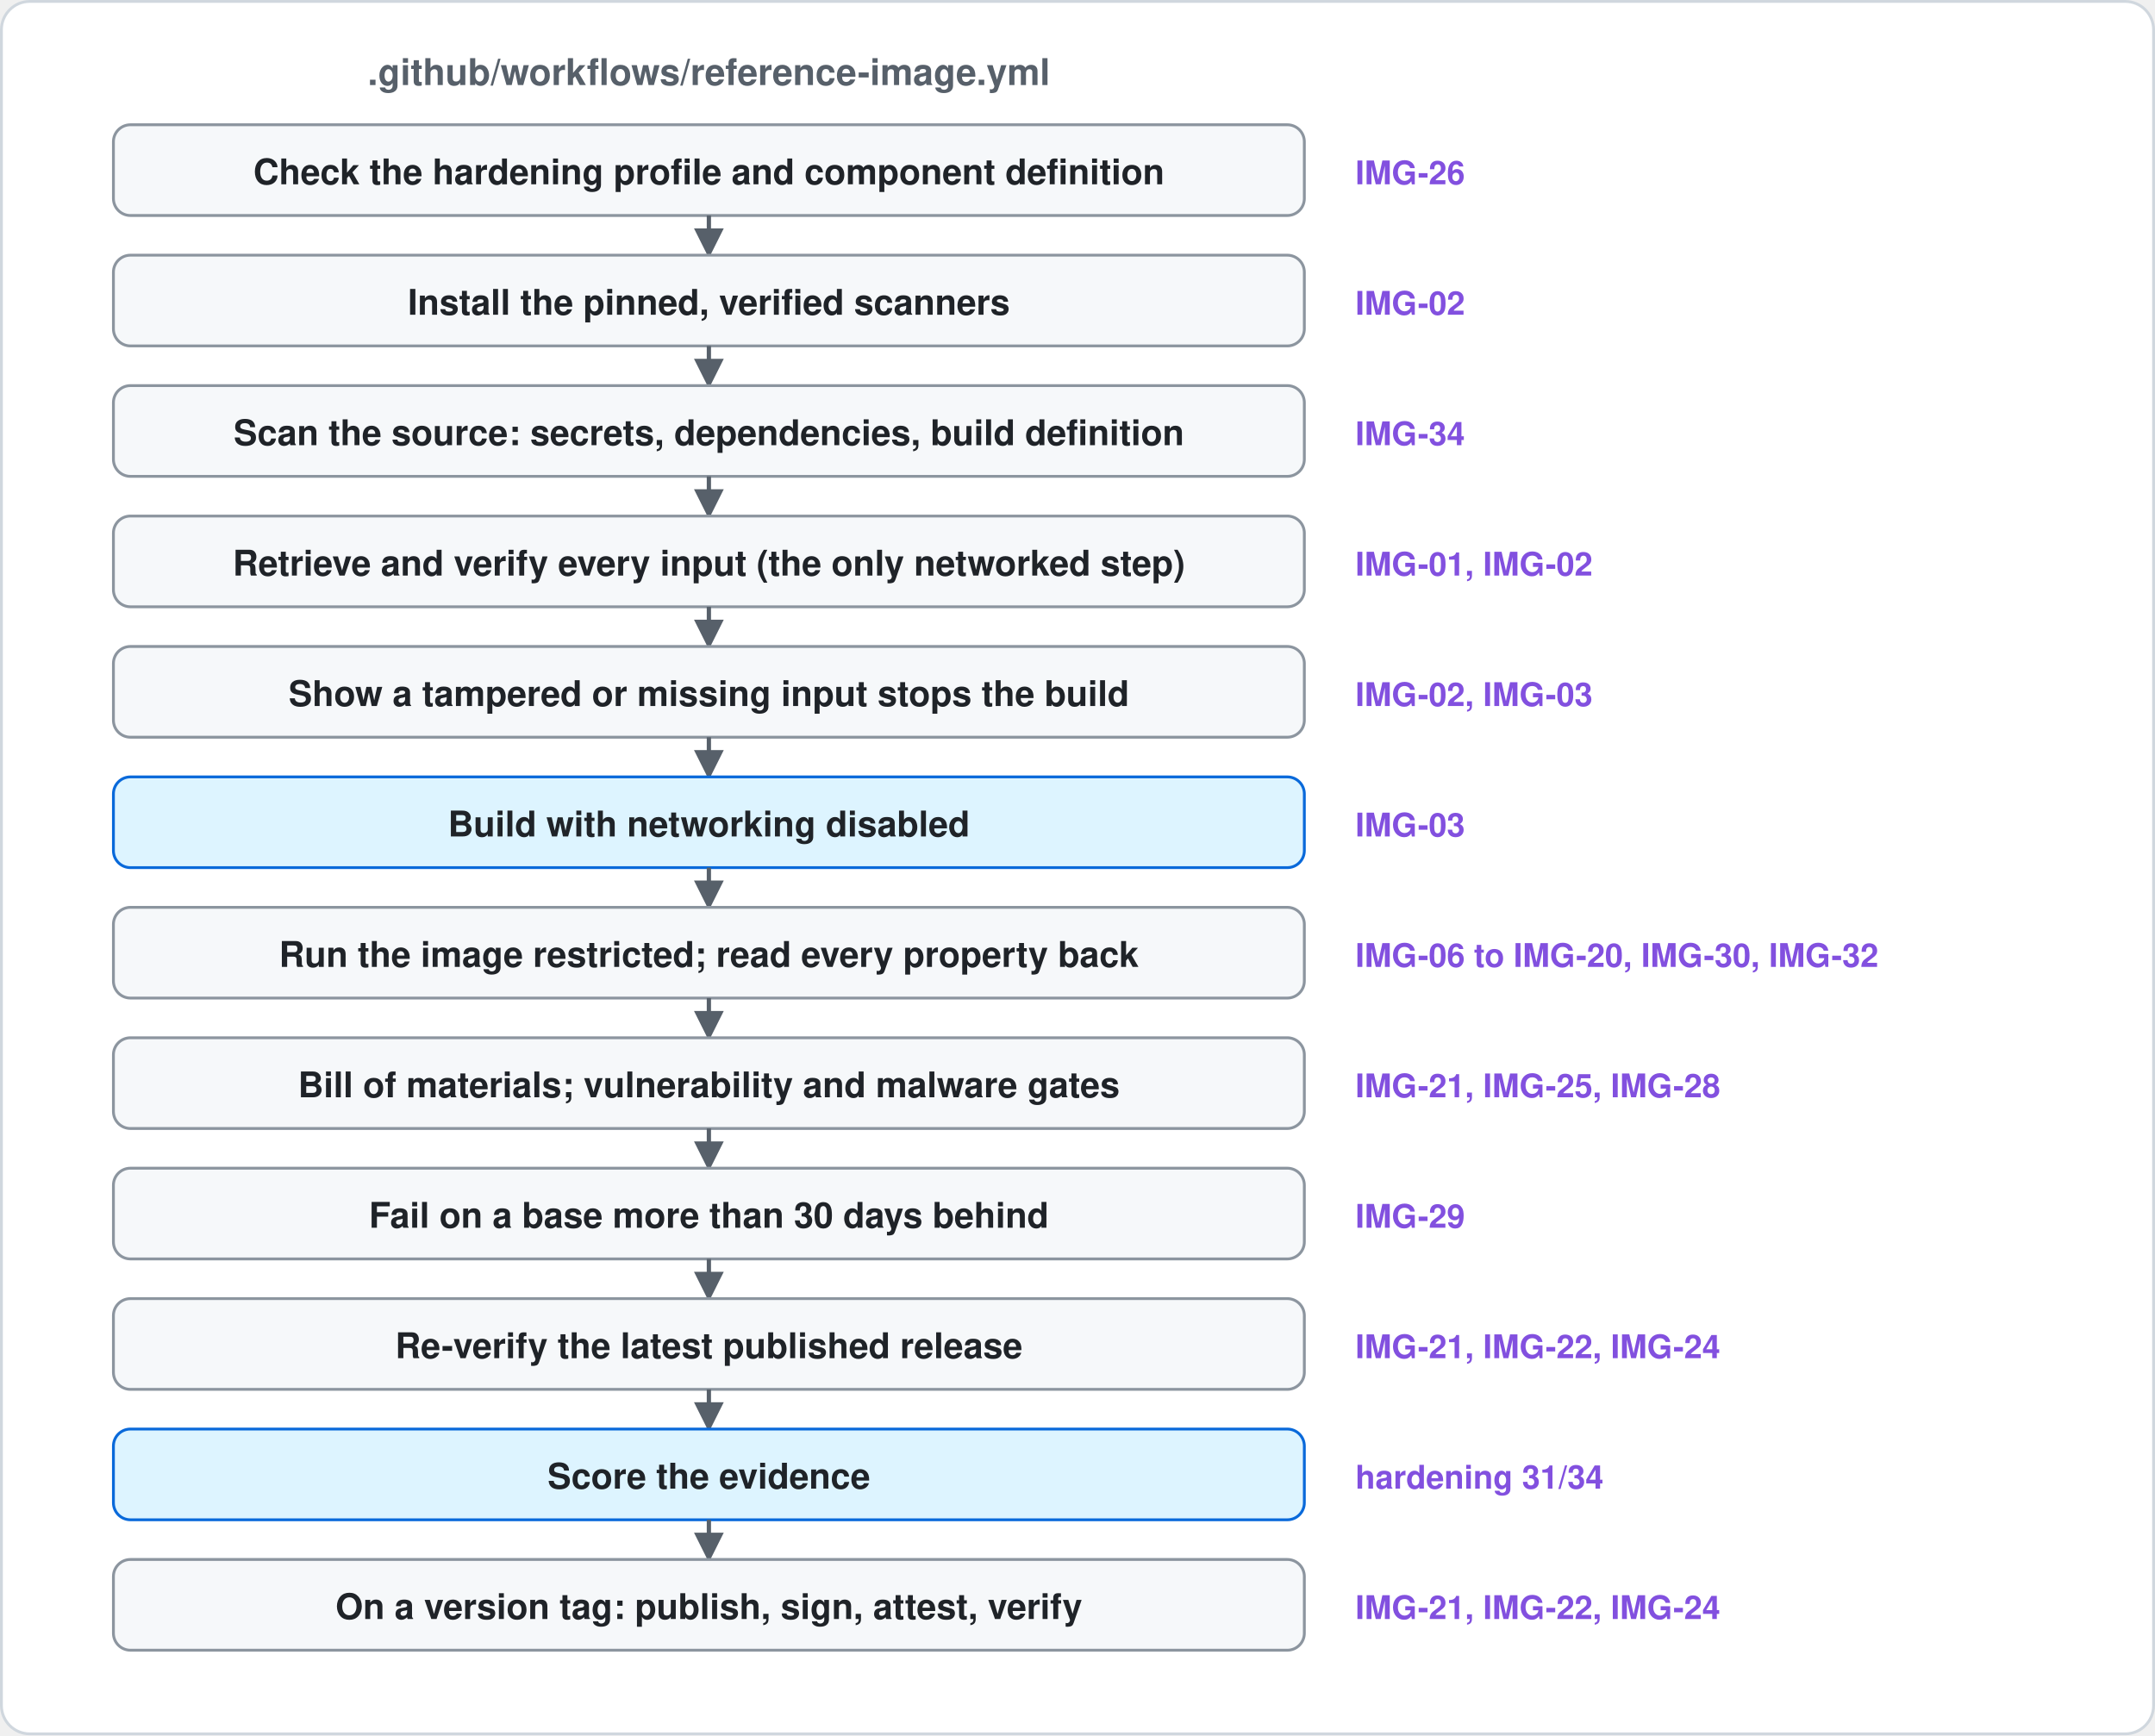
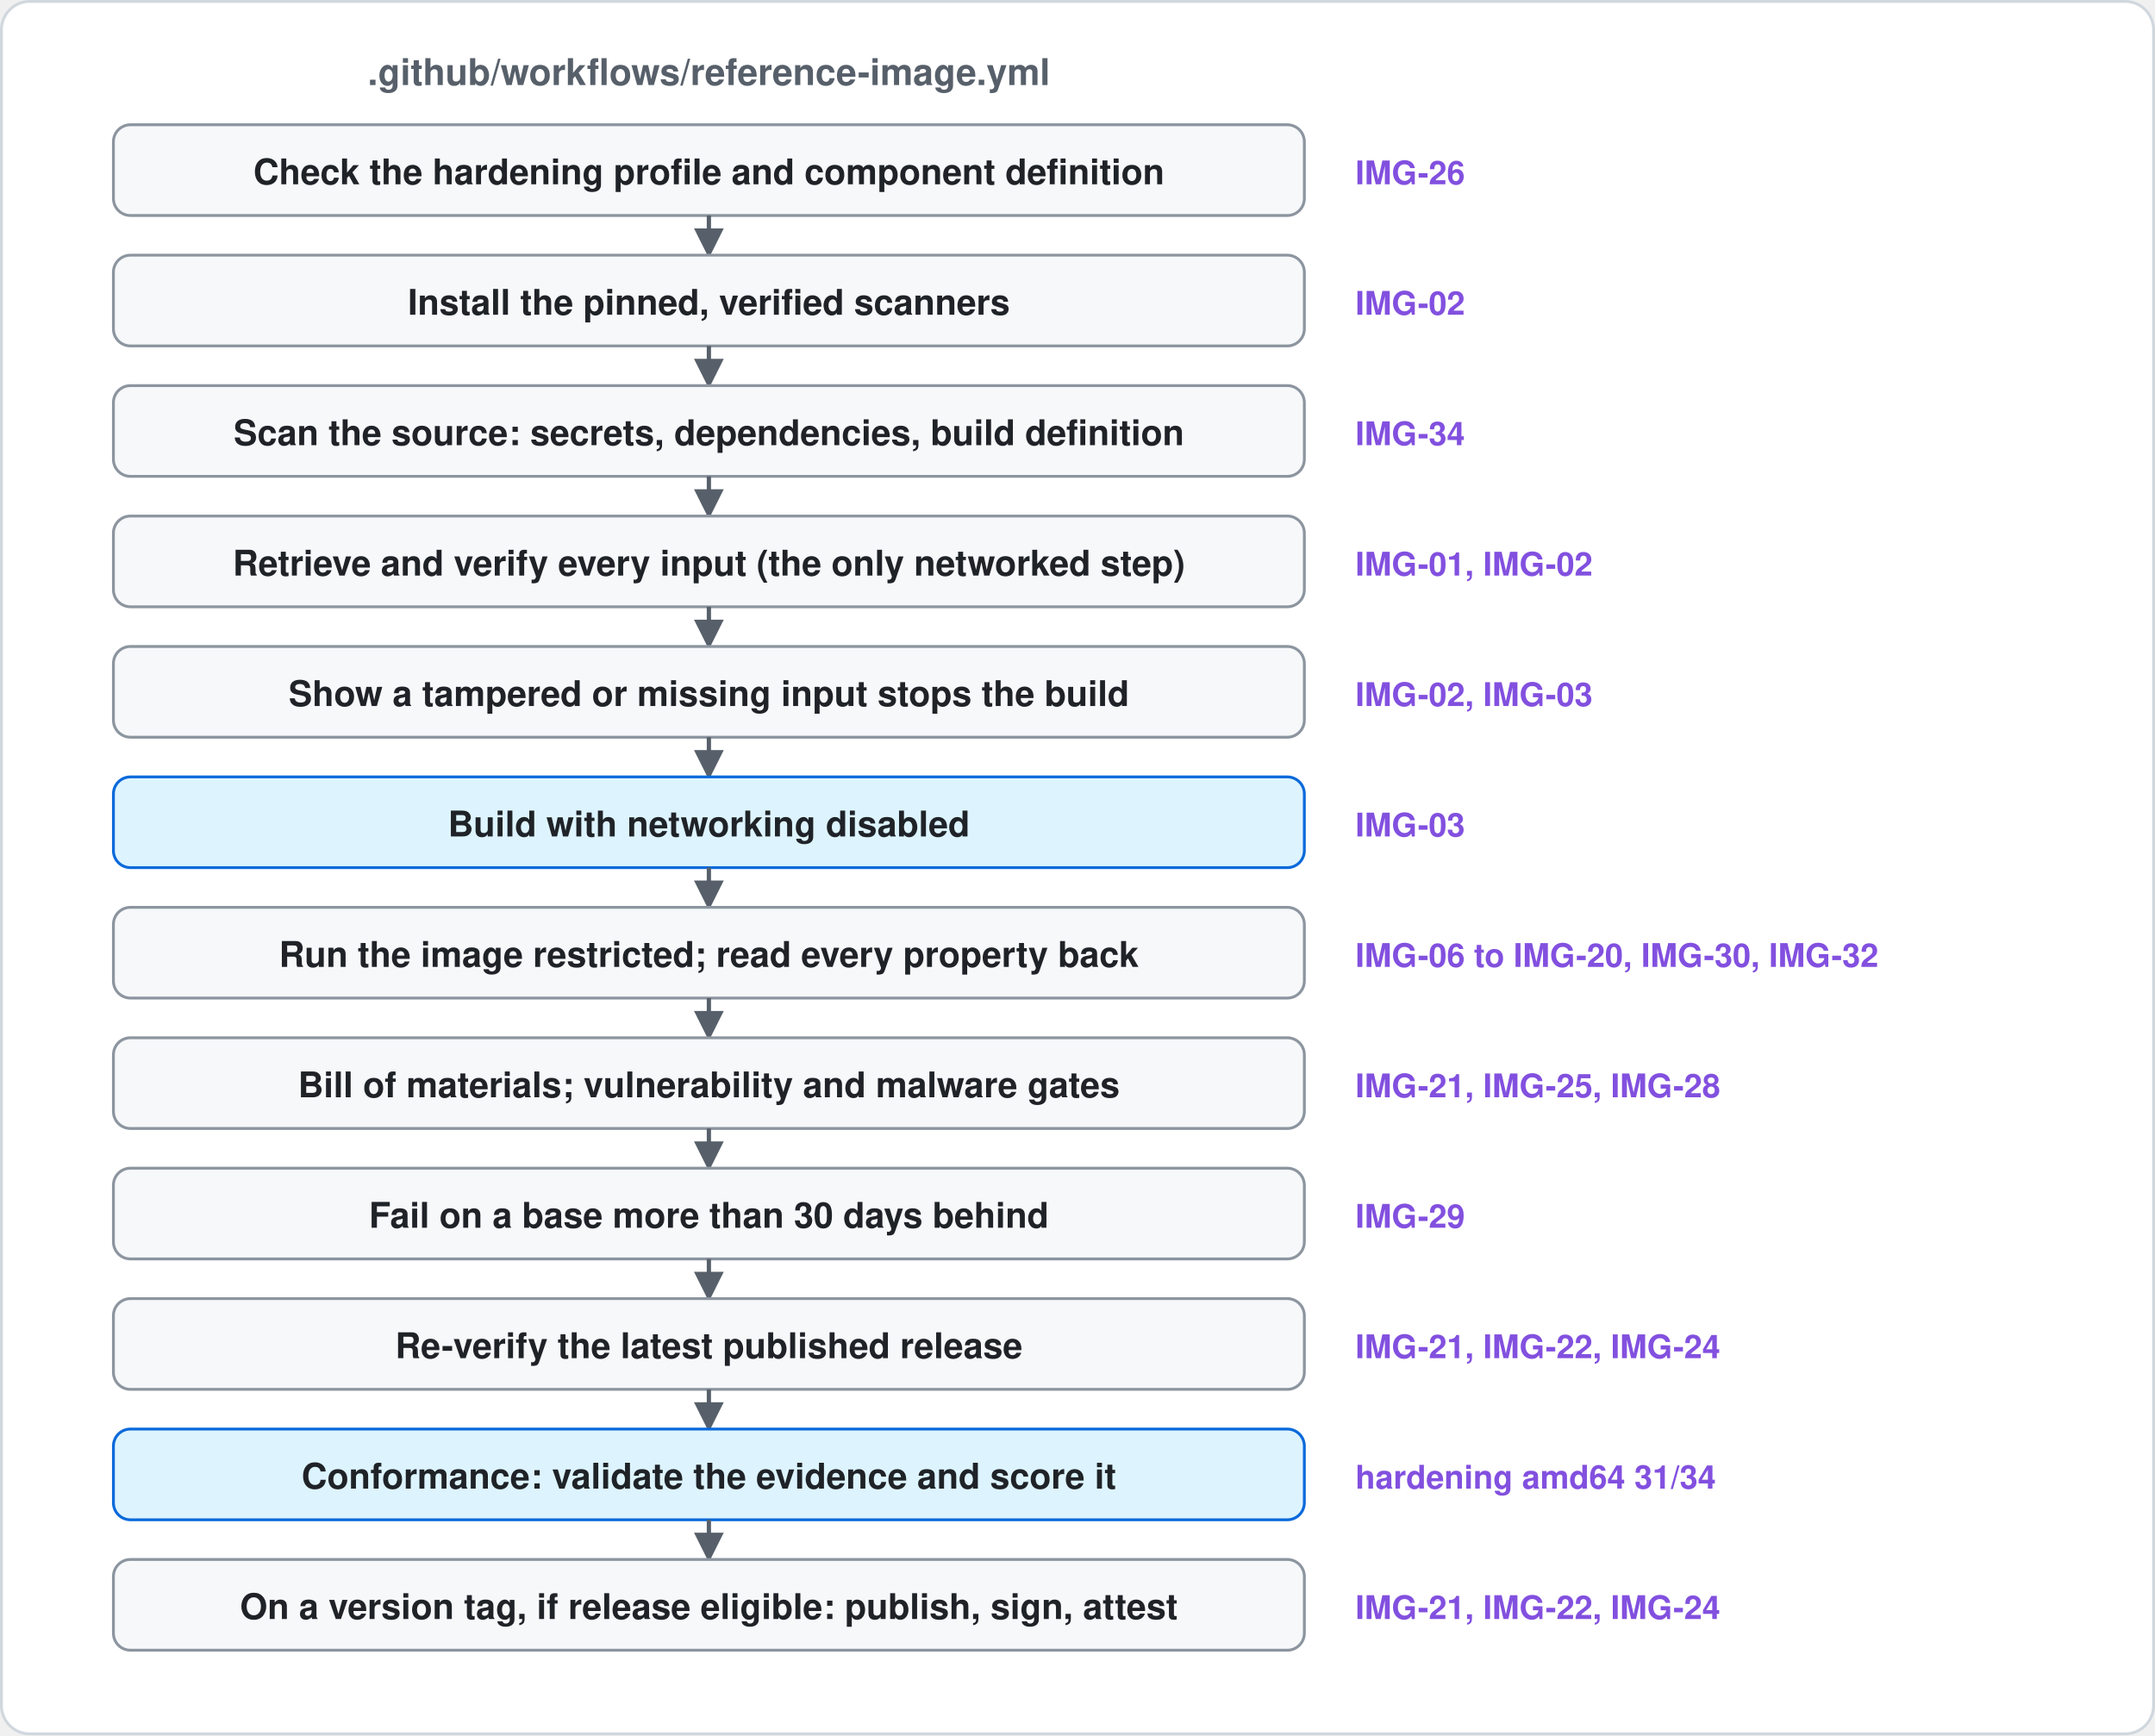
<svg xmlns="http://www.w3.org/2000/svg" width="760" height="612" viewBox="0 0 760 612" role="img" aria-labelledby="t d">
  <defs>
    <marker id="a" viewBox="0 0 10 10" refX="9" refY="5" markerWidth="7" markerHeight="7" orient="auto-start-reverse">
      <path d="M0,0 L10,5 L0,10 z" fill="#57606a" />
    </marker>
  </defs>
  <rect x="0.5" y="0.5" width="759" height="611" rx="10" fill="#ffffff" stroke="#d0d7de" />
  <text x="250" y="30" font-family="-apple-system, 'Segoe UI', Helvetica, Arial, sans-serif" font-size="13" font-weight="600" fill="#57606a" text-anchor="middle">.github/workflows/reference-image.yml</text>
  <rect x="40" y="44" width="420" height="32" rx="6" fill="#f6f8fa" stroke="#8c959f" />
  <text x="250.0" y="65" font-family="-apple-system, 'Segoe UI', Helvetica, Arial, sans-serif" font-size="14" font-weight="600" fill="#1f2328" text-anchor="middle" />
  <text x="250" y="65" font-family="-apple-system, 'Segoe UI', Helvetica, Arial, sans-serif" font-size="12.5" font-weight="600" fill="#1f2328" text-anchor="middle">Check the hardening profile and component definition</text>
  <text x="478" y="65" font-family="-apple-system, 'Segoe UI', Helvetica, Arial, sans-serif" font-size="11.5" font-weight="600" fill="#8250df" text-anchor="start">IMG-26</text>
  <line x1="250" y1="76" x2="250" y2="90" stroke="#57606a" stroke-width="1.5" marker-end="url(#a)" />
  <rect x="40" y="90" width="420" height="32" rx="6" fill="#f6f8fa" stroke="#8c959f" />
  <text x="250.0" y="111" font-family="-apple-system, 'Segoe UI', Helvetica, Arial, sans-serif" font-size="14" font-weight="600" fill="#1f2328" text-anchor="middle" />
  <text x="250" y="111" font-family="-apple-system, 'Segoe UI', Helvetica, Arial, sans-serif" font-size="12.5" font-weight="600" fill="#1f2328" text-anchor="middle">Install the pinned, verified scanners</text>
  <text x="478" y="111" font-family="-apple-system, 'Segoe UI', Helvetica, Arial, sans-serif" font-size="11.5" font-weight="600" fill="#8250df" text-anchor="start">IMG-02</text>
  <line x1="250" y1="122" x2="250" y2="136" stroke="#57606a" stroke-width="1.5" marker-end="url(#a)" />
  <rect x="40" y="136" width="420" height="32" rx="6" fill="#f6f8fa" stroke="#8c959f" />
  <text x="250.0" y="157" font-family="-apple-system, 'Segoe UI', Helvetica, Arial, sans-serif" font-size="14" font-weight="600" fill="#1f2328" text-anchor="middle" />
  <text x="250" y="157" font-family="-apple-system, 'Segoe UI', Helvetica, Arial, sans-serif" font-size="12.5" font-weight="600" fill="#1f2328" text-anchor="middle">Scan the source: secrets, dependencies, build definition</text>
  <text x="478" y="157" font-family="-apple-system, 'Segoe UI', Helvetica, Arial, sans-serif" font-size="11.5" font-weight="600" fill="#8250df" text-anchor="start">IMG-34</text>
  <line x1="250" y1="168" x2="250" y2="182" stroke="#57606a" stroke-width="1.5" marker-end="url(#a)" />
  <rect x="40" y="182" width="420" height="32" rx="6" fill="#f6f8fa" stroke="#8c959f" />
  <text x="250.0" y="203" font-family="-apple-system, 'Segoe UI', Helvetica, Arial, sans-serif" font-size="14" font-weight="600" fill="#1f2328" text-anchor="middle" />
  <text x="250" y="203" font-family="-apple-system, 'Segoe UI', Helvetica, Arial, sans-serif" font-size="12.5" font-weight="600" fill="#1f2328" text-anchor="middle">Retrieve and verify every input (the only networked step)</text>
  <text x="478" y="203" font-family="-apple-system, 'Segoe UI', Helvetica, Arial, sans-serif" font-size="11.5" font-weight="600" fill="#8250df" text-anchor="start">IMG-01, IMG-02</text>
  <line x1="250" y1="214" x2="250" y2="228" stroke="#57606a" stroke-width="1.5" marker-end="url(#a)" />
  <rect x="40" y="228" width="420" height="32" rx="6" fill="#f6f8fa" stroke="#8c959f" />
  <text x="250.0" y="249" font-family="-apple-system, 'Segoe UI', Helvetica, Arial, sans-serif" font-size="14" font-weight="600" fill="#1f2328" text-anchor="middle" />
  <text x="250" y="249" font-family="-apple-system, 'Segoe UI', Helvetica, Arial, sans-serif" font-size="12.5" font-weight="600" fill="#1f2328" text-anchor="middle">Show a tampered or missing input stops the build</text>
  <text x="478" y="249" font-family="-apple-system, 'Segoe UI', Helvetica, Arial, sans-serif" font-size="11.5" font-weight="600" fill="#8250df" text-anchor="start">IMG-02, IMG-03</text>
  <line x1="250" y1="260" x2="250" y2="274" stroke="#57606a" stroke-width="1.5" marker-end="url(#a)" />
  <rect x="40" y="274" width="420" height="32" rx="6" fill="#ddf4ff" stroke="#0969da" />
  <text x="250.0" y="295" font-family="-apple-system, 'Segoe UI', Helvetica, Arial, sans-serif" font-size="14" font-weight="600" fill="#1f2328" text-anchor="middle" />
  <text x="250" y="295" font-family="-apple-system, 'Segoe UI', Helvetica, Arial, sans-serif" font-size="12.5" font-weight="600" fill="#1f2328" text-anchor="middle">Build with networking disabled</text>
  <text x="478" y="295" font-family="-apple-system, 'Segoe UI', Helvetica, Arial, sans-serif" font-size="11.5" font-weight="600" fill="#8250df" text-anchor="start">IMG-03</text>
  <line x1="250" y1="306" x2="250" y2="320" stroke="#57606a" stroke-width="1.5" marker-end="url(#a)" />
  <rect x="40" y="320" width="420" height="32" rx="6" fill="#f6f8fa" stroke="#8c959f" />
  <text x="250.0" y="341" font-family="-apple-system, 'Segoe UI', Helvetica, Arial, sans-serif" font-size="14" font-weight="600" fill="#1f2328" text-anchor="middle" />
  <text x="250" y="341" font-family="-apple-system, 'Segoe UI', Helvetica, Arial, sans-serif" font-size="12.5" font-weight="600" fill="#1f2328" text-anchor="middle">Run the image restricted; read every property back</text>
  <text x="478" y="341" font-family="-apple-system, 'Segoe UI', Helvetica, Arial, sans-serif" font-size="11.5" font-weight="600" fill="#8250df" text-anchor="start">IMG-06 to IMG-20, IMG-30, IMG-32</text>
  <line x1="250" y1="352" x2="250" y2="366" stroke="#57606a" stroke-width="1.5" marker-end="url(#a)" />
  <rect x="40" y="366" width="420" height="32" rx="6" fill="#f6f8fa" stroke="#8c959f" />
  <text x="250.0" y="387" font-family="-apple-system, 'Segoe UI', Helvetica, Arial, sans-serif" font-size="14" font-weight="600" fill="#1f2328" text-anchor="middle" />
  <text x="250" y="387" font-family="-apple-system, 'Segoe UI', Helvetica, Arial, sans-serif" font-size="12.5" font-weight="600" fill="#1f2328" text-anchor="middle">Bill of materials; vulnerability and malware gates</text>
  <text x="478" y="387" font-family="-apple-system, 'Segoe UI', Helvetica, Arial, sans-serif" font-size="11.5" font-weight="600" fill="#8250df" text-anchor="start">IMG-21, IMG-25, IMG-28</text>
  <line x1="250" y1="398" x2="250" y2="412" stroke="#57606a" stroke-width="1.5" marker-end="url(#a)" />
  <rect x="40" y="412" width="420" height="32" rx="6" fill="#f6f8fa" stroke="#8c959f" />
  <text x="250.0" y="433" font-family="-apple-system, 'Segoe UI', Helvetica, Arial, sans-serif" font-size="14" font-weight="600" fill="#1f2328" text-anchor="middle" />
  <text x="250" y="433" font-family="-apple-system, 'Segoe UI', Helvetica, Arial, sans-serif" font-size="12.5" font-weight="600" fill="#1f2328" text-anchor="middle">Fail on a base more than 30 days behind</text>
  <text x="478" y="433" font-family="-apple-system, 'Segoe UI', Helvetica, Arial, sans-serif" font-size="11.5" font-weight="600" fill="#8250df" text-anchor="start">IMG-29</text>
  <line x1="250" y1="444" x2="250" y2="458" stroke="#57606a" stroke-width="1.5" marker-end="url(#a)" />
  <rect x="40" y="458" width="420" height="32" rx="6" fill="#f6f8fa" stroke="#8c959f" />
  <text x="250.0" y="479" font-family="-apple-system, 'Segoe UI', Helvetica, Arial, sans-serif" font-size="14" font-weight="600" fill="#1f2328" text-anchor="middle" />
  <text x="250" y="479" font-family="-apple-system, 'Segoe UI', Helvetica, Arial, sans-serif" font-size="12.5" font-weight="600" fill="#1f2328" text-anchor="middle">Re-verify the latest published release</text>
  <text x="478" y="479" font-family="-apple-system, 'Segoe UI', Helvetica, Arial, sans-serif" font-size="11.5" font-weight="600" fill="#8250df" text-anchor="start">IMG-21, IMG-22, IMG-24</text>
  <line x1="250" y1="490" x2="250" y2="504" stroke="#57606a" stroke-width="1.5" marker-end="url(#a)" />
  <rect x="40" y="504" width="420" height="32" rx="6" fill="#ddf4ff" stroke="#0969da" />
  <text x="250.0" y="525" font-family="-apple-system, 'Segoe UI', Helvetica, Arial, sans-serif" font-size="14" font-weight="600" fill="#1f2328" text-anchor="middle" />
-   <text x="250" y="525" font-family="-apple-system, 'Segoe UI', Helvetica, Arial, sans-serif" font-size="12.5" font-weight="600" fill="#1f2328" text-anchor="middle">Score the evidence</text>
-   <text x="478" y="525" font-family="-apple-system, 'Segoe UI', Helvetica, Arial, sans-serif" font-size="11.5" font-weight="600" fill="#8250df" text-anchor="start">hardening 31/34</text>
+   <text x="250" y="525" font-family="-apple-system, 'Segoe UI', Helvetica, Arial, sans-serif" font-size="12.5" font-weight="600" fill="#1f2328" text-anchor="middle">Conformance: validate the evidence and score it</text>
+   <text x="478" y="525" font-family="-apple-system, 'Segoe UI', Helvetica, Arial, sans-serif" font-size="11.5" font-weight="600" fill="#8250df" text-anchor="start">hardening amd64 31/34</text>
  <line x1="250" y1="536" x2="250" y2="550" stroke="#57606a" stroke-width="1.5" marker-end="url(#a)" />
  <rect x="40" y="550" width="420" height="32" rx="6" fill="#f6f8fa" stroke="#8c959f" />
  <text x="250.0" y="571" font-family="-apple-system, 'Segoe UI', Helvetica, Arial, sans-serif" font-size="14" font-weight="600" fill="#1f2328" text-anchor="middle" />
-   <text x="250" y="571" font-family="-apple-system, 'Segoe UI', Helvetica, Arial, sans-serif" font-size="12.5" font-weight="600" fill="#1f2328" text-anchor="middle">On a version tag: publish, sign, attest, verify</text>
+   <text x="250" y="571" font-family="-apple-system, 'Segoe UI', Helvetica, Arial, sans-serif" font-size="12.5" font-weight="600" fill="#1f2328" text-anchor="middle">On a version tag, if release eligible: publish, sign, attest</text>
  <text x="478" y="571" font-family="-apple-system, 'Segoe UI', Helvetica, Arial, sans-serif" font-size="11.5" font-weight="600" fill="#8250df" text-anchor="start">IMG-21, IMG-22, IMG-24</text>
</svg>
